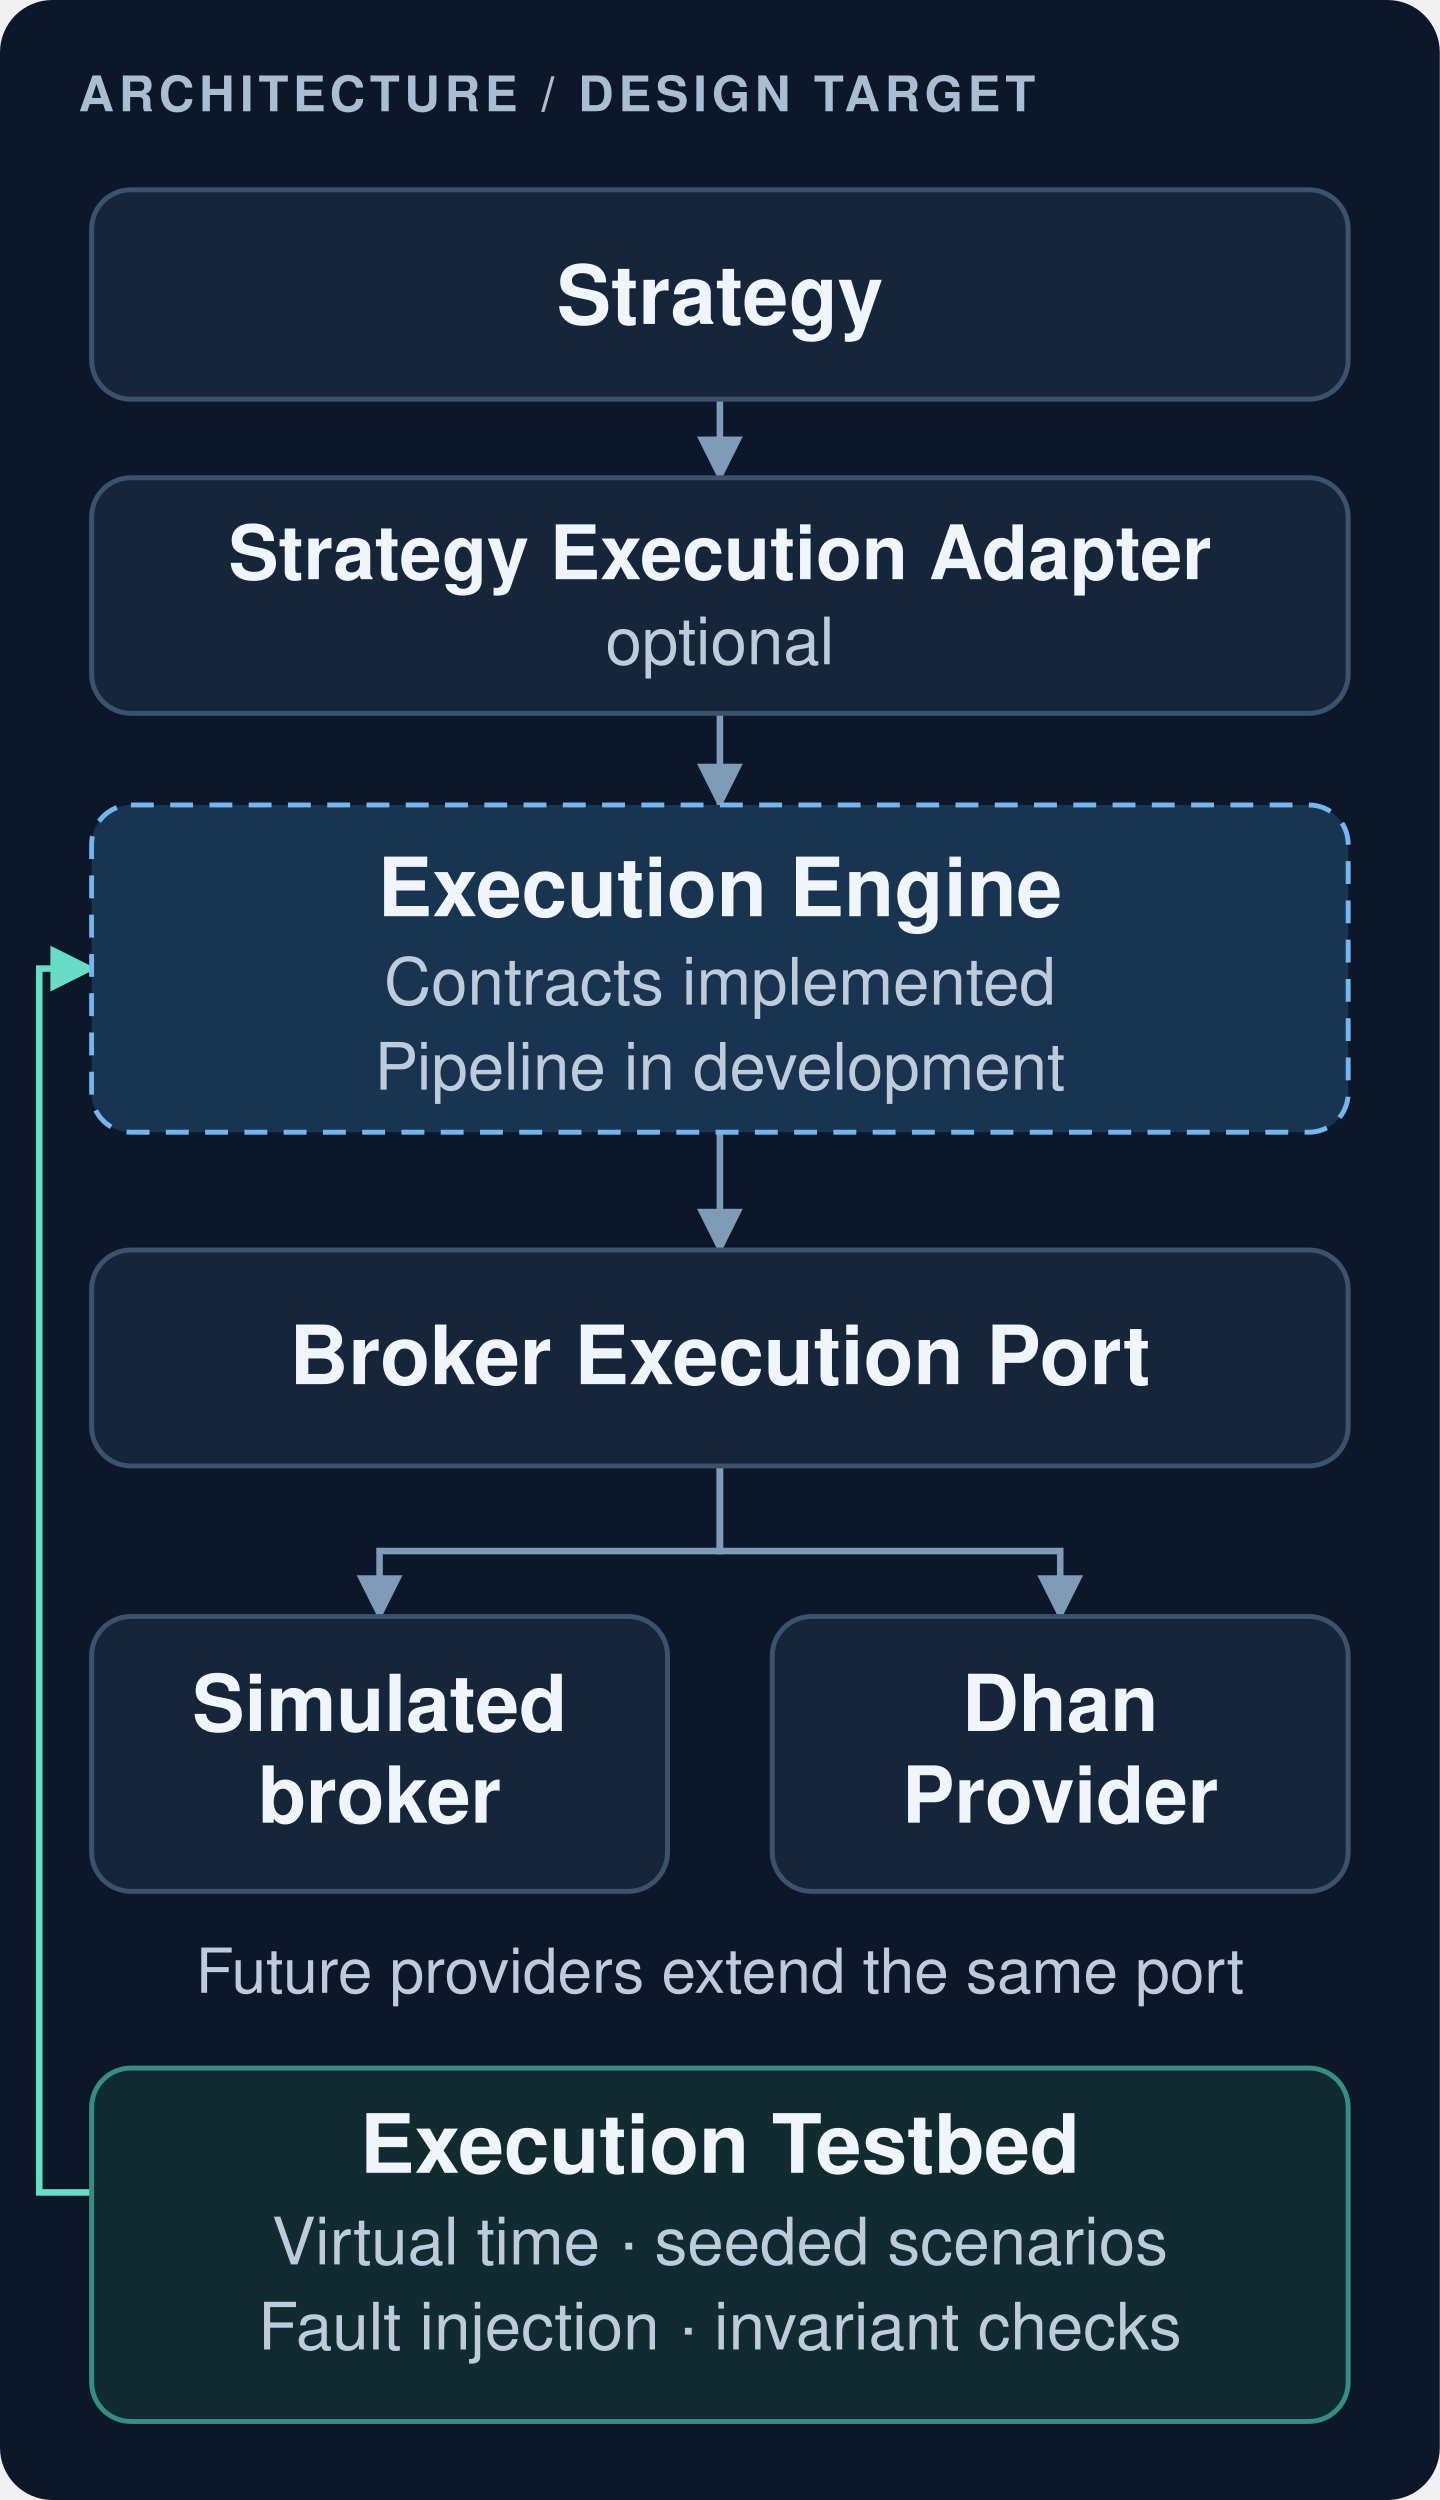
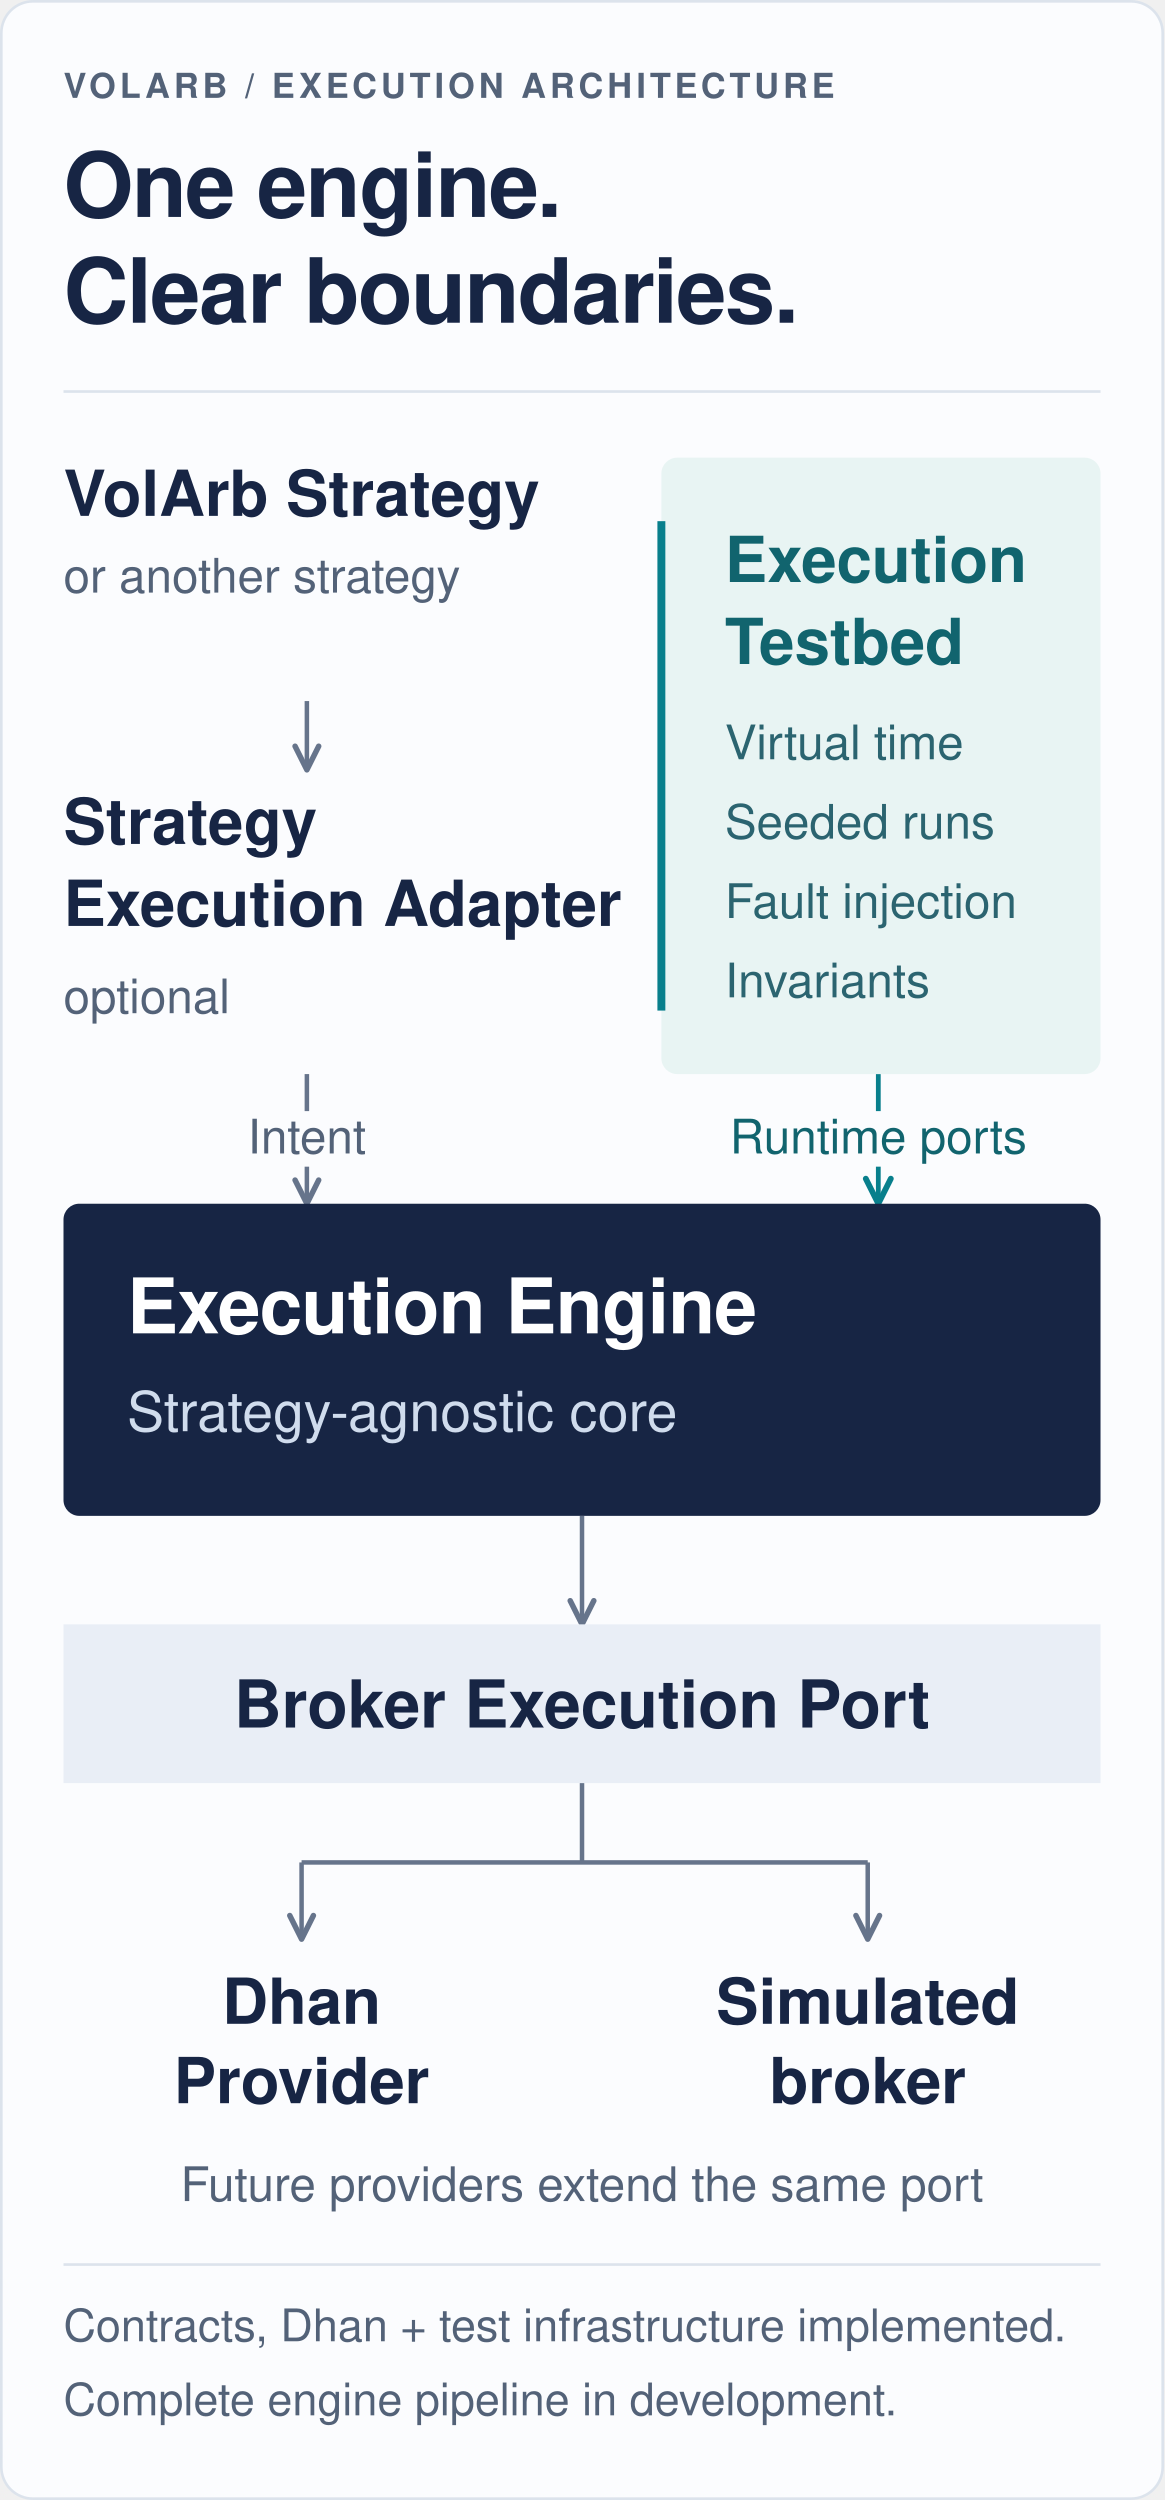
- <svg xmlns="http://www.w3.org/2000/svg" width="440" height="764" viewBox="0 0 440 764" role="img" aria-labelledby="title description">
-   <style>
-   text { font-family: -apple-system, BlinkMacSystemFont, 'Segoe UI', Helvetica, Arial, sans-serif; }
-   .label { fill: #f0f5fb; font-size: 25px; font-weight: 600; }
-   .body { fill: #becbdb; font-size: 18px; }
-   .eyebrow { fill: #a9bed3; font-size: 16px; font-weight: 600; letter-spacing: 1.5px; }
-   .edge { fill: none; stroke: #809bb7; stroke-width: 2; marker-end: url(#arrow); }
-   .inject { fill: none; stroke: #67dcc6; stroke-width: 2; marker-end: url(#teal-arrow); }
- </style>
+ <svg xmlns="http://www.w3.org/2000/svg" width="440" height="945" viewBox="0 0 440 945" role="img" aria-labelledby="title description">
  <defs>
-     <marker id="arrow" viewBox="0 0 10 10" refX="9" refY="5" markerWidth="7" markerHeight="7" orient="auto-start-reverse">
-       <path d="M 0 0 L 10 5 L 0 10 z" fill="#809bb7" />
+     <marker id="flow-arrow" viewBox="0 0 8 8" refX="7" refY="4" markerWidth="7" markerHeight="7" orient="auto">
+       <path d="M1 1 7 4 1 7" fill="none" stroke="#66748b" stroke-width="1.4" stroke-linecap="round" stroke-linejoin="round" />
    </marker>
-     <marker id="teal-arrow" viewBox="0 0 10 10" refX="9" refY="5" markerWidth="7" markerHeight="7" orient="auto-start-reverse">
-       <path d="M 0 0 L 10 5 L 0 10 z" fill="#67dcc6" />
+     <marker id="test-arrow" viewBox="0 0 8 8" refX="7" refY="4" markerWidth="7" markerHeight="7" orient="auto">
+       <path d="M1 1 7 4 1 7" fill="none" stroke="#087f8c" stroke-width="1.4" stroke-linecap="round" stroke-linejoin="round" />
    </marker>
  </defs>
-   <rect width="440" height="764" rx="16" fill="#0c1829" />
-   <text x="24" y="34" class="eyebrow" text-anchor="start" style="font-size: 15px">ARCHITECTURE / DESIGN TARGET</text>
-   <path class="edge" d="M220 122 V146" />
-   <path class="edge" d="M220 218 V246" />
-   <path class="edge" d="M220 346 V382" />
-   <path class="edge" d="M220 448 V474 H116 V494" />
-   <path class="edge" d="M220 448 V474 H324 V494" />
-   <path class="inject" d="M28 670 H12 V296 H28" />
-   <rect x="28" y="58" width="384" height="64" rx="12" fill="#15263b" stroke="#3a526c" stroke-width="1.5" />
-   <text x="220" y="99" class="label" text-anchor="middle">Strategy</text>
-   <rect x="28" y="146" width="384" height="72" rx="12" fill="#15263b" stroke="#3a526c" stroke-width="1.5" />
-   <text x="220" y="177" class="label" text-anchor="middle" style="font-size: 23px">Strategy Execution Adapter</text>
-   <text x="220" y="203" class="body" text-anchor="middle" style="font-size: 20px">optional</text>
-   <rect x="28" y="246" width="384" height="100" rx="12" fill="#183450" stroke="#75b6ee" stroke-width="1.5" stroke-dasharray="7 5" />
-   <text x="220" y="280" class="label" text-anchor="middle">Execution Engine</text>
-   <text x="220" y="307" class="body" text-anchor="middle" style="font-size: 20px">Contracts implemented</text>
-   <text x="220" y="333" class="body" text-anchor="middle" style="font-size: 20px">Pipeline in development</text>
-   <rect x="28" y="382" width="384" height="66" rx="12" fill="#15263b" stroke="#3a526c" stroke-width="1.5" />
-   <text x="220" y="423" class="label" text-anchor="middle" style="font-size: 25px">Broker Execution Port</text>
-   <rect x="28" y="494" width="176" height="84" rx="12" fill="#15263b" stroke="#3a526c" stroke-width="1.5" />
-   <text x="116" y="529" class="label" text-anchor="middle" style="font-size: 24px">Simulated</text>
-   <text x="116" y="557" class="label" text-anchor="middle" style="font-size: 24px">broker</text>
-   <rect x="236" y="494" width="176" height="84" rx="12" fill="#15263b" stroke="#3a526c" stroke-width="1.5" />
-   <text x="324" y="529" class="label" text-anchor="middle" style="font-size: 24px">Dhan</text>
-   <text x="324" y="557" class="label" text-anchor="middle" style="font-size: 24px">Provider</text>
-   <text x="220" y="609" class="body" text-anchor="middle" style="font-size: 19px">Future providers extend the same port</text>
-   <rect x="28" y="632" width="384" height="108" rx="12" fill="#102c31" stroke="#378d83" stroke-width="1.5" />
-   <text x="220" y="664" class="label" text-anchor="middle" style="font-size: 25px">Execution Testbed</text>
-   <text x="220" y="692" class="body" text-anchor="middle" style="font-size: 20px">Virtual time · seeded scenarios</text>
-   <text x="220" y="718" class="body" text-anchor="middle" style="font-size: 20px">Fault injection · invariant checks</text>
+   <style>
+     text { font-family: -apple-system, BlinkMacSystemFont, 'Segoe UI', Helvetica, Arial, sans-serif; }
+     .ink { fill: #172544; }
+     .muted { fill: #536278; }
+     .label { font-size: 24px; font-weight: 650; }
+     .detail { font-size: 18px; }
+     .flow { fill: none; stroke: #66748b; stroke-width: 1.7; marker-end: url(#flow-arrow); }
+     .test-flow { fill: none; stroke: #087f8c; stroke-width: 1.8; marker-end: url(#test-arrow); }
+   </style>
+   <rect x=".5" y=".5" width="439" height="944" rx="12" fill="#fbfcfe" stroke="#dce3ec" />
+   <text x="24" y="37" class="muted" font-size="13" font-weight="650" letter-spacing="1.5">VOLARB / EXECUTION ARCHITECTURE</text>
+   <text x="24" y="82" class="ink" font-size="34" font-weight="650" letter-spacing="-.6">One engine.</text>
+   <text x="24" y="122" class="ink" font-size="34" font-weight="650" letter-spacing="-.6">Clear boundaries.</text>
+   <path d="M24 148 H416" fill="none" stroke="#dce3ec" />
+   <path class="flow" d="M116 265 V291" />
+   <path class="flow" d="M116 406 V455" />
+   <path class="test-flow" d="M332 406 V455" />
+   <path class="flow" d="M220 573 V614" />
+   <path d="M220 674 V704 H114 M220 704 H328" fill="none" stroke="#66748b" stroke-width="1.7" />
+   <path class="flow" d="M114 704 V733" />
+   <path class="flow" d="M328 704 V733" />
+   <text x="24" y="195" class="label ink">VolArb Strategy</text>
+   <text x="24" y="224" class="detail muted">or another strategy</text>
+   <text x="24" y="319" class="label ink">Strategy</text>
+   <text x="24" y="350" class="label ink">Execution Adapter</text>
+   <text x="24" y="383" class="detail muted">optional</text>
+   <rect x="250" y="173" width="166" height="233" rx="6" fill="#e8f4f3" />
+   <path d="M250 197 V382" fill="none" stroke="#087f8c" stroke-width="3" />
+   <text x="274" y="220" fill="#11646e" font-size="24" font-weight="650">Execution</text>
+   <text x="274" y="251" fill="#11646e" font-size="24" font-weight="650">Testbed</text>
+   <text x="274" y="287" fill="#2b6470" font-size="18">Virtual time</text>
+   <text x="274" y="317" fill="#2b6470" font-size="18">Seeded runs</text>
+   <text x="274" y="347" fill="#2b6470" font-size="18">Fault injection</text>
+   <text x="274" y="377" fill="#2b6470" font-size="18">Invariants</text>
+   <rect x="69" y="420" width="94" height="21" fill="#fbfcfe" />
+   <text x="116" y="436" class="detail muted" text-anchor="middle">Intent</text>
+   <rect x="269" y="420" width="126" height="21" fill="#fbfcfe" />
+   <text x="332" y="436" fill="#11646e" font-size="18" text-anchor="middle">Runtime ports</text>
+   <rect x="24" y="455" width="392" height="118" rx="6" fill="#172544" />
+   <text x="48" y="504" fill="#ffffff" font-size="29" font-weight="650" letter-spacing="-.3">Execution Engine</text>
+   <text x="48" y="541" fill="#d0dced" font-size="21">Strategy-agnostic core</text>
+   <rect x="24" y="614" width="392" height="60" fill="#e9eef6" />
+   <text x="220" y="653" class="ink" font-size="25" font-weight="600" text-anchor="middle">Broker Execution Port</text>
+   <text x="114" y="765" class="label ink" text-anchor="middle">Dhan</text>
+   <text x="114" y="795" class="label ink" text-anchor="middle">Provider</text>
+   <text x="328" y="765" class="label ink" text-anchor="middle">Simulated</text>
+   <text x="328" y="795" class="label ink" text-anchor="middle">broker</text>
+   <text x="220" y="832" class="detail muted" text-anchor="middle">Future providers extend the same port</text>
+   <path d="M24 856 H416" fill="none" stroke="#dce3ec" />
+   <text x="24" y="885" class="muted" font-size="17">Contracts, Dhan + test infrastructure implemented.</text>
+   <text x="24" y="913" class="muted" font-size="17">Complete engine pipeline in development.</text>
</svg>
